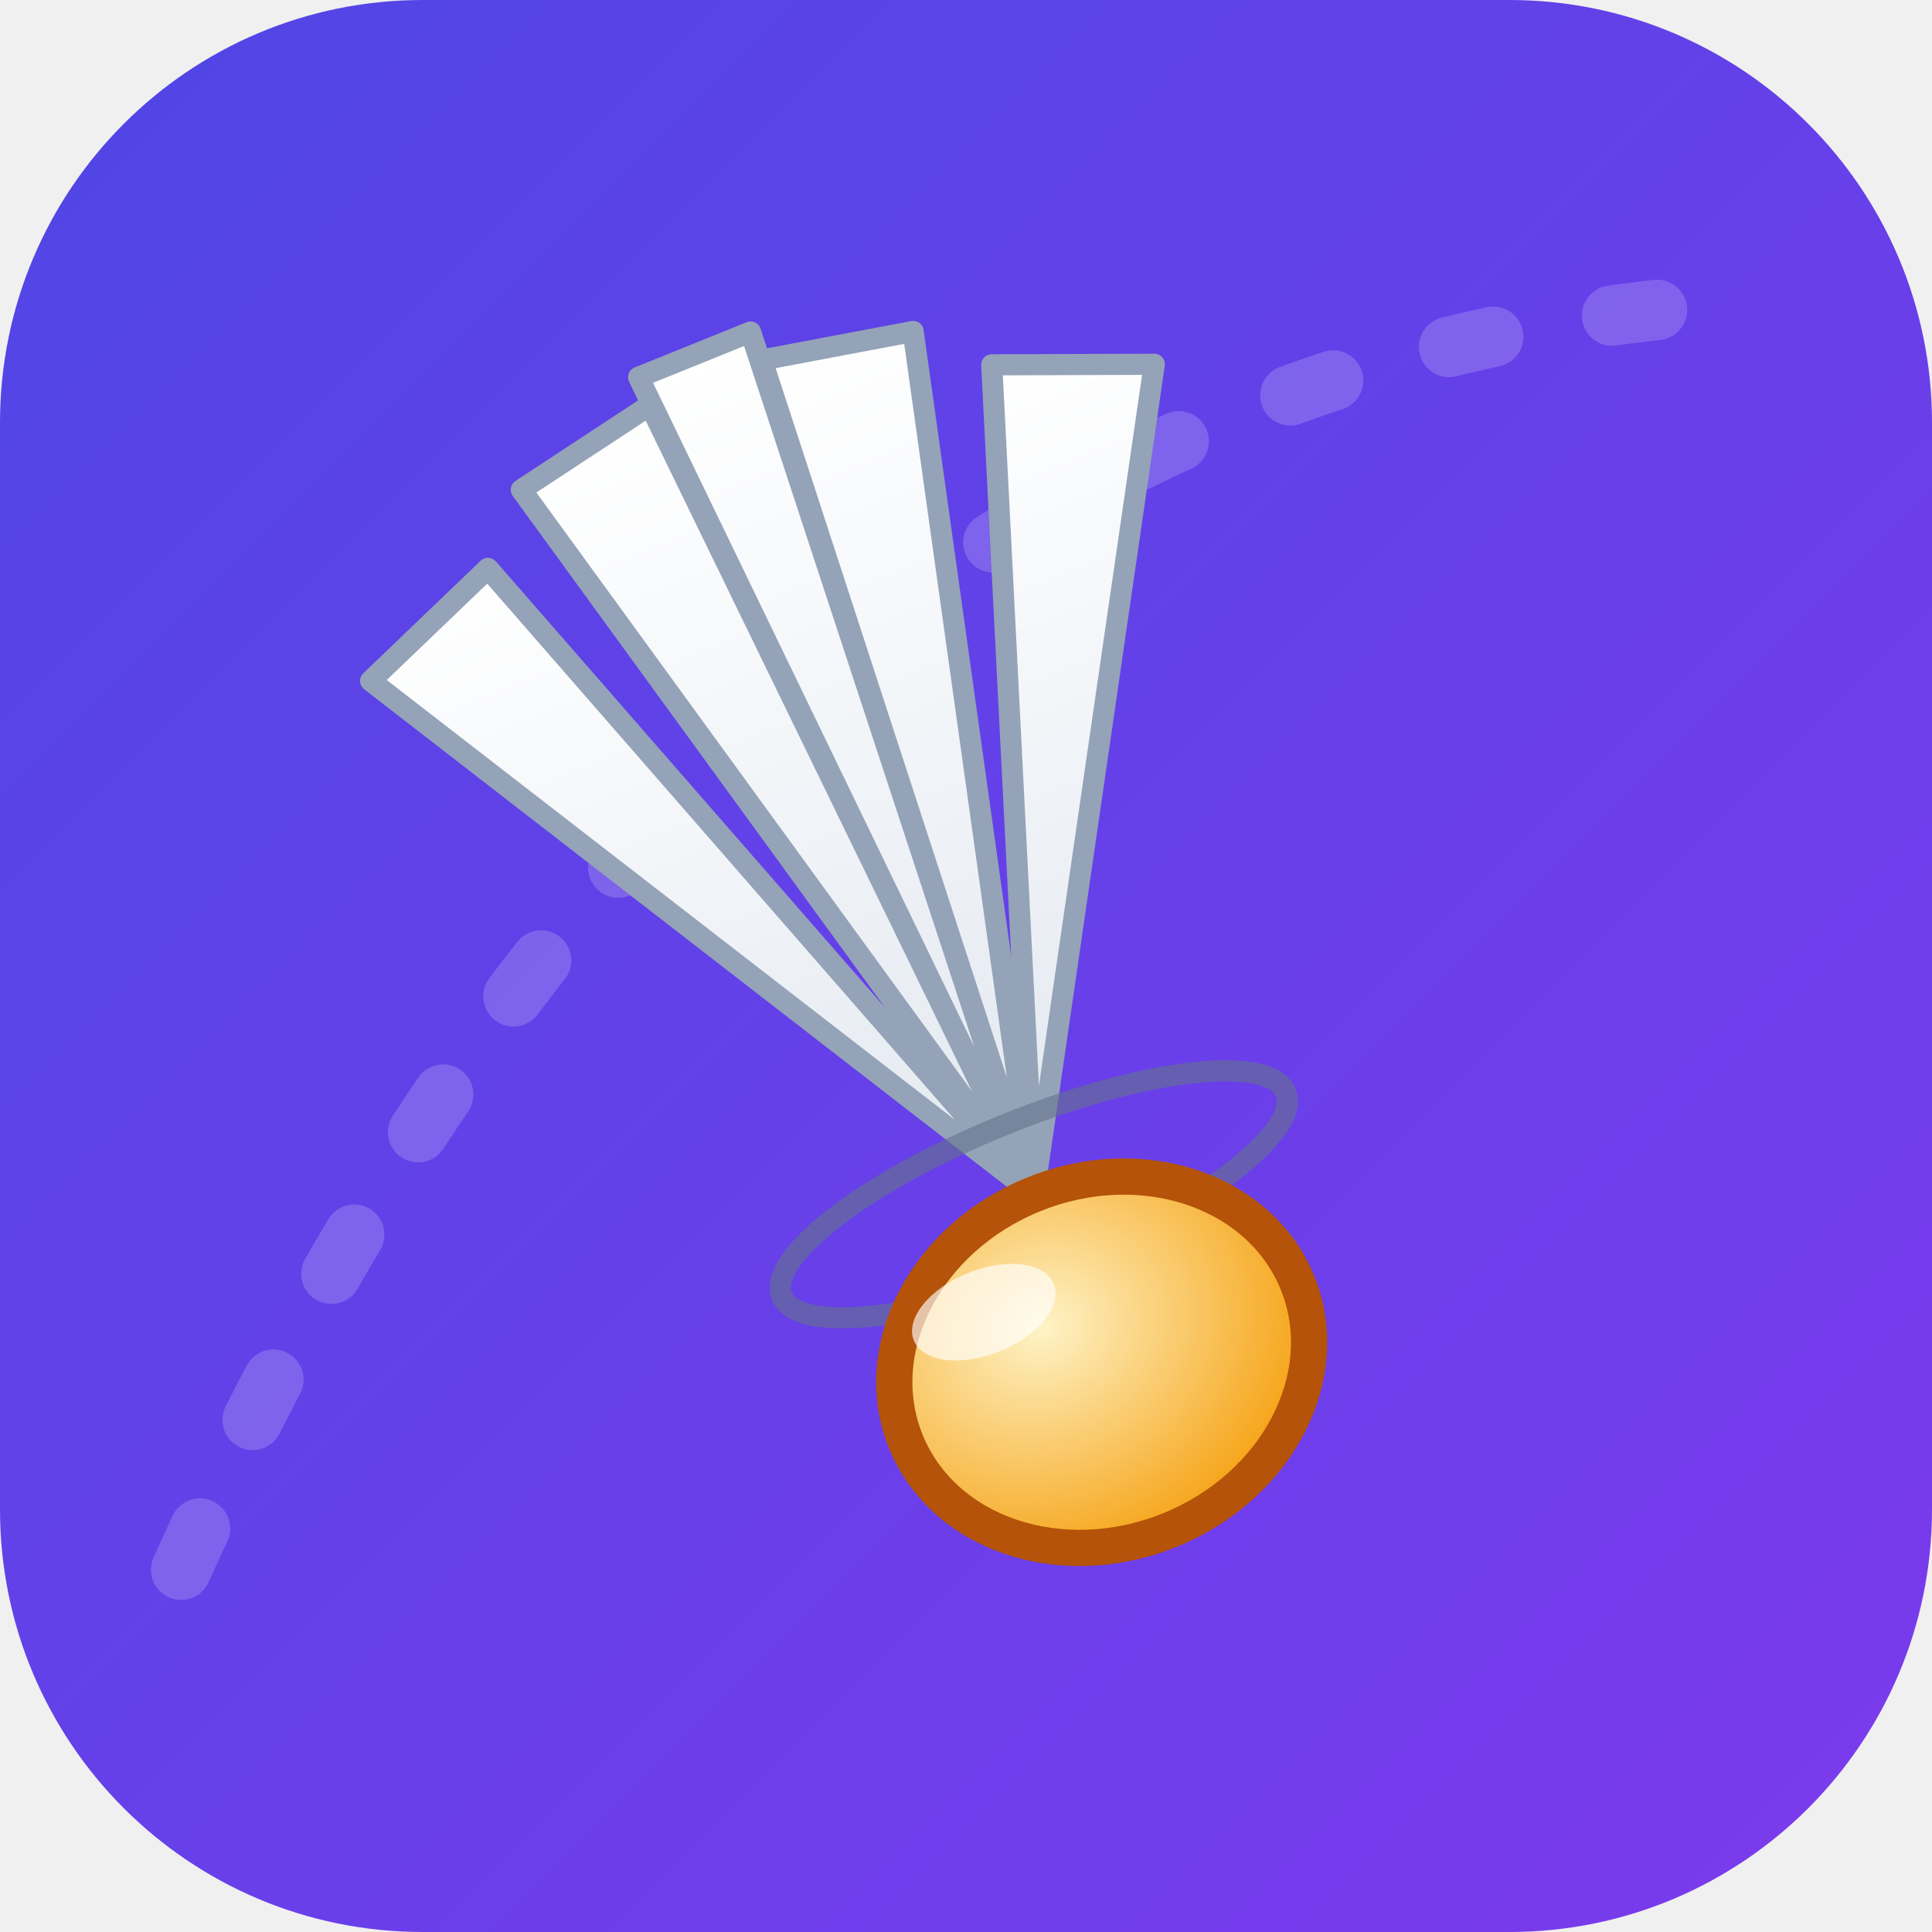
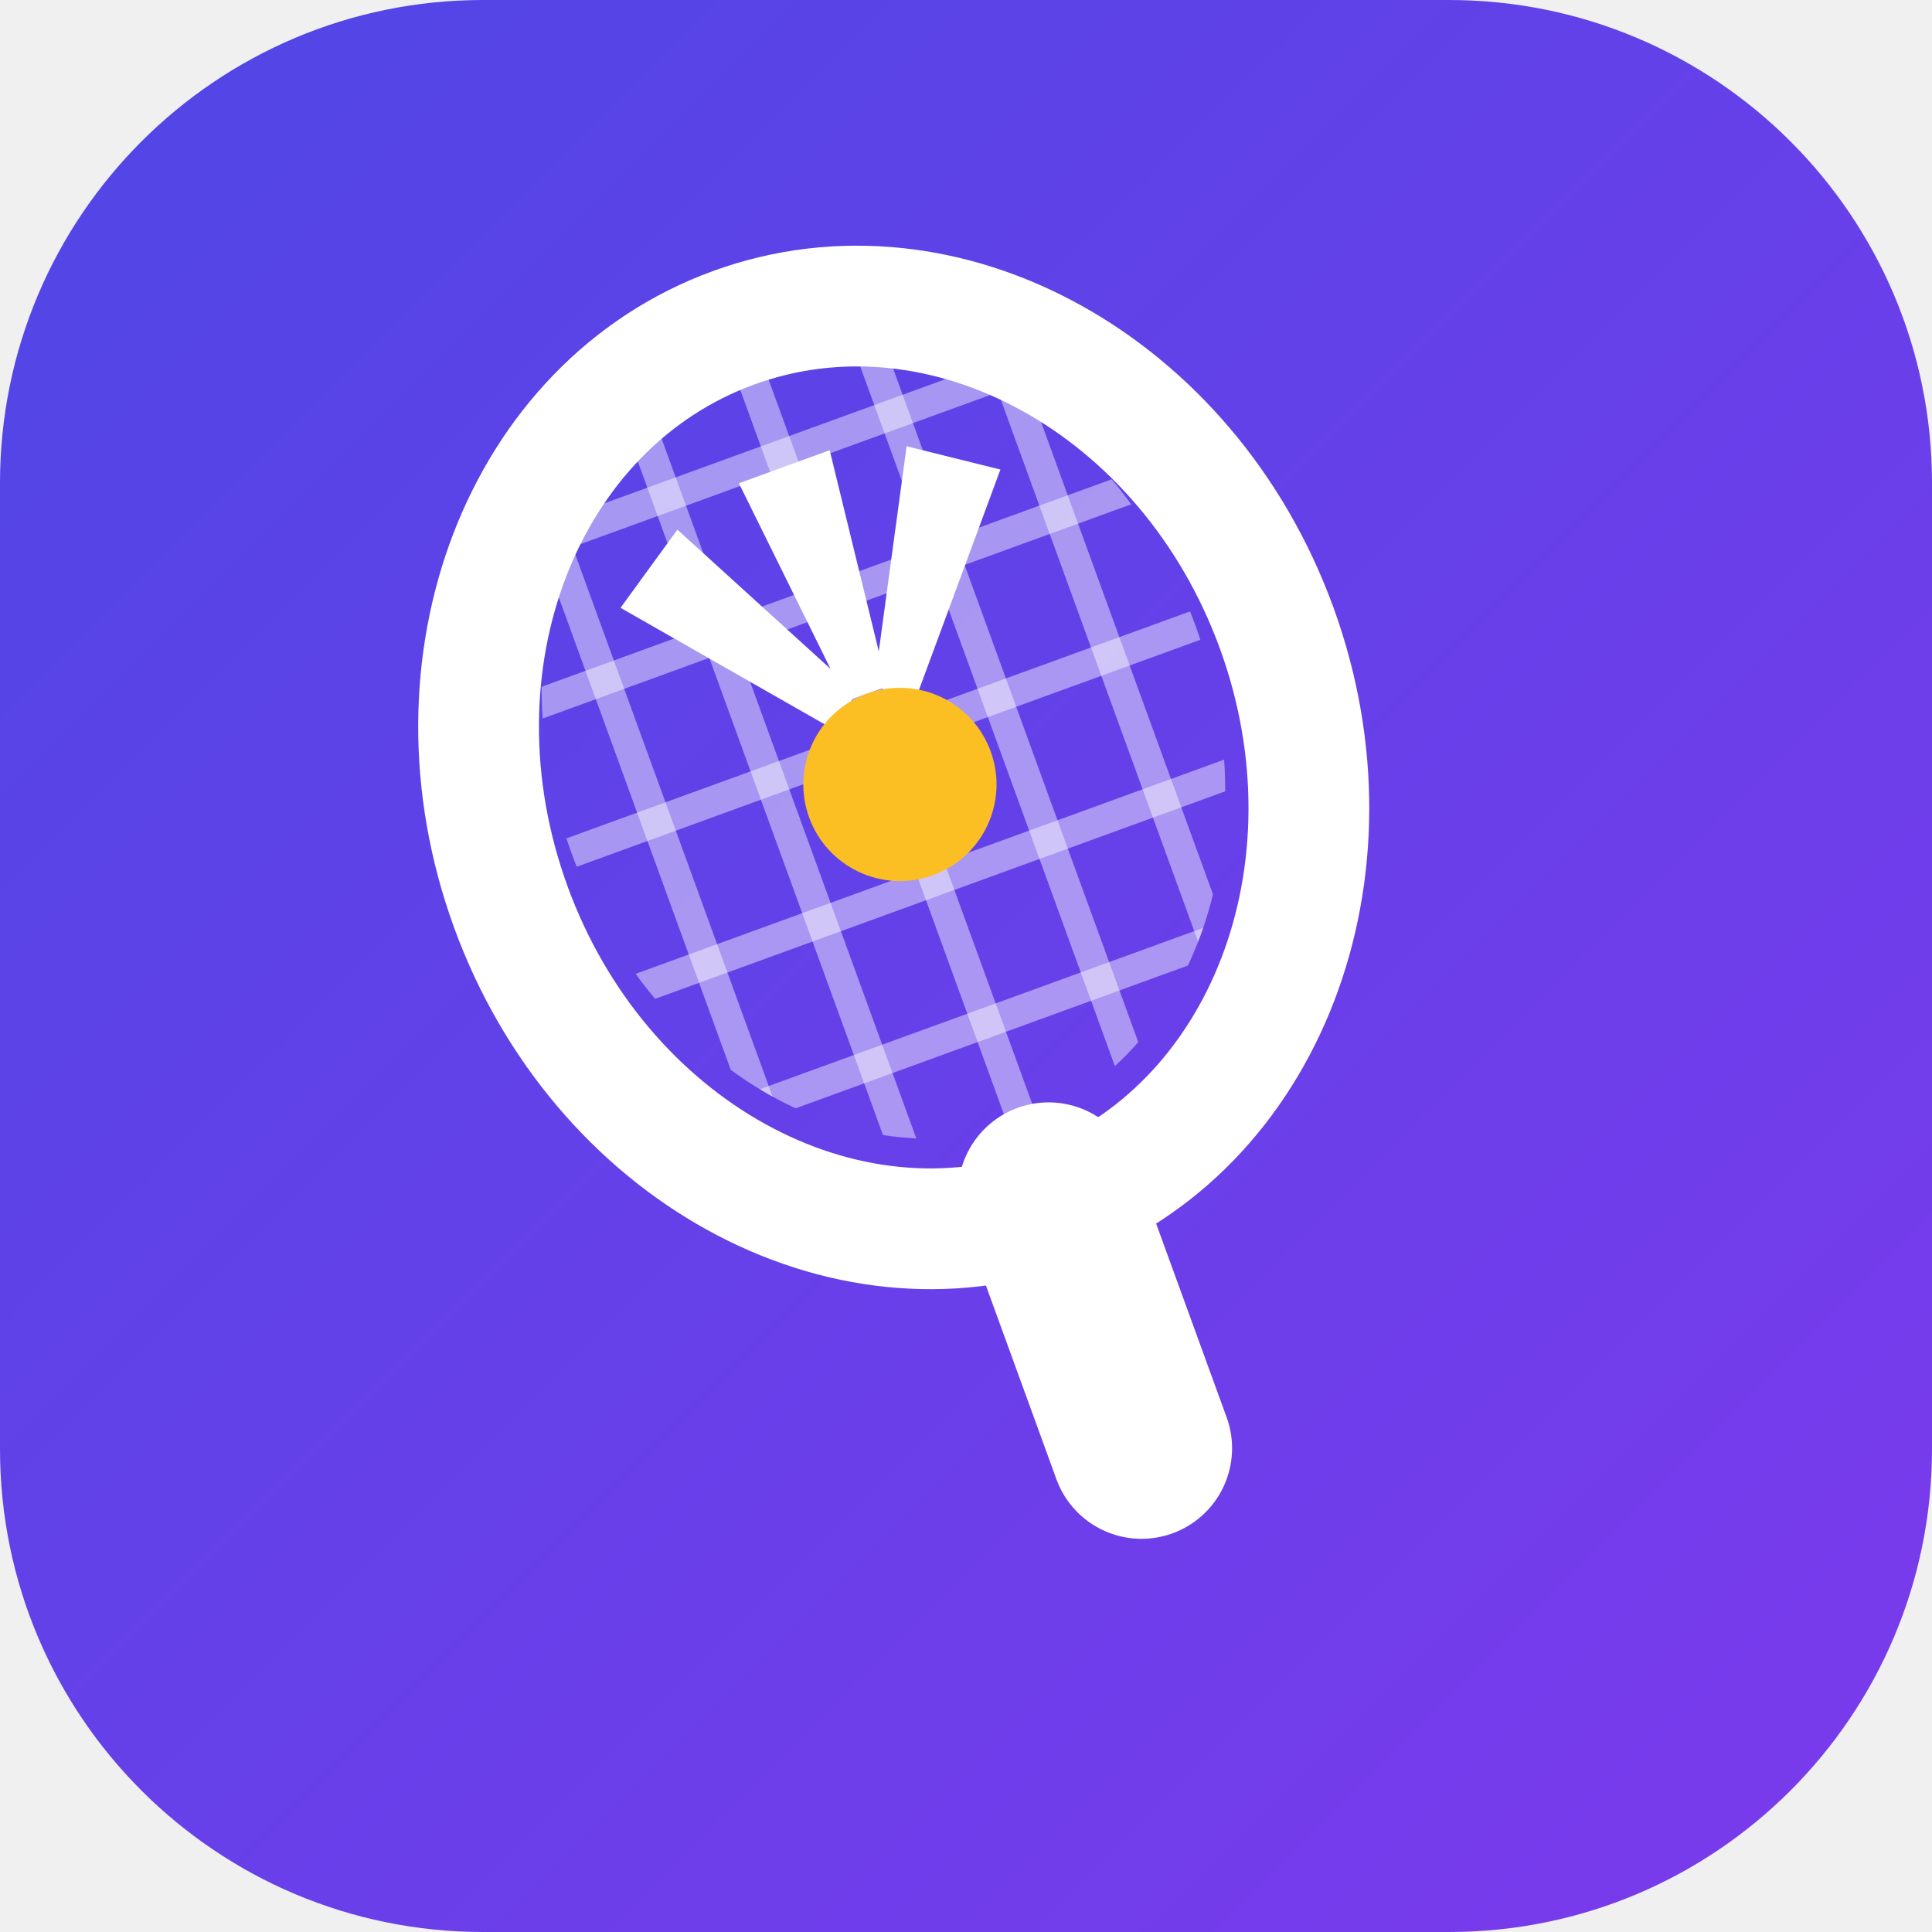
<svg xmlns="http://www.w3.org/2000/svg" viewBox="0 0 64 64" role="img" aria-label="Miss Badminton">
  <defs>
-     <linearGradient id="mb-bg" x1="0" y1="0" x2="1" y2="1">
+     <linearGradient id="mb-logo-bg" x1="0" y1="0" x2="1" y2="1">
      <stop offset="0%" stop-color="#4f46e5" />
      <stop offset="100%" stop-color="#7c3aed" />
    </linearGradient>
-     <linearGradient id="mb-feath" x1="0" y1="0" x2="0" y2="1">
-       <stop offset="0%" stop-color="#ffffff" />
-       <stop offset="100%" stop-color="#e2e8f0" />
-     </linearGradient>
-     <radialGradient id="mb-cork" cx="0.4" cy="0.35" r="0.7">
-       <stop offset="0%" stop-color="#fef3c7" />
-       <stop offset="100%" stop-color="#f59e0b" />
-     </radialGradient>
+     <clipPath id="mb-logo-tamis">
+       <ellipse cx="32" cy="24" rx="11" ry="13.5" />
+     </clipPath>
  </defs>
-   <rect width="64" height="64" rx="14" fill="url(#mb-bg)" />
-   <path d="M 6 52 Q 24 12 58 10" stroke="rgba(255,255,255,0.18)" stroke-width="2" fill="none" stroke-linecap="round" stroke-dasharray="1.5 4" />
-   <g transform="rotate(-22 32 34)">
-     <g fill="url(#mb-feath)" stroke="#94a3b8" stroke-width="0.7" stroke-linejoin="round">
-       <path d="M 32 40 L 18 16 L 23 14 Z" />
-       <path d="M 32 40 L 25 12 L 30 11 Z" />
-       <path d="M 32 40 L 30 10 L 34 10 Z" />
-       <path d="M 32 40 L 34 11 L 39 12 Z" />
-       <path d="M 32 40 L 41 14 L 46 16 Z" />
+   <rect width="64" height="64" rx="16" fill="url(#mb-logo-bg)" />
+   <g transform="rotate(-20 32 32)">
+     <ellipse cx="32" cy="25" rx="13.5" ry="15.5" fill="none" stroke="#ffffff" stroke-width="4" />
+     <g stroke="#ffffff" stroke-opacity="0.45" stroke-width="1" clip-path="url(#mb-logo-tamis)">
+       <path d="M 24 9 V 39" />
+       <path d="M 28 9 V 39" />
+       <path d="M 32 9 V 39" />
+       <path d="M 36 9 V 39" />
+       <path d="M 40 9 V 39" />
+       <path d="M 19 14 H 45" />
+       <path d="M 19 19 H 45" />
+       <path d="M 19 24 H 45" />
+       <path d="M 19 29 H 45" />
+       <path d="M 19 34 H 45" />
    </g>
-     <ellipse cx="32" cy="40" rx="9" ry="2.5" fill="none" stroke="rgba(100,116,139,0.6)" stroke-width="0.7" />
-     <ellipse cx="32" cy="46" rx="7" ry="6" fill="url(#mb-cork)" stroke="#b45309" stroke-width="1.2" />
-     <ellipse cx="29" cy="43" rx="2.5" ry="1.4" fill="rgba(255,255,255,0.65)" />
+     <path d="M 32 40 V 49" stroke="#ffffff" stroke-width="6" stroke-linecap="round" />
+     <g transform="translate(32 24) scale(0.4)">
+       <path d="M -0.74 -4.32 L -10.1 -22.13 L -16.74 -17.66 L -3.73 -2.31 Z" fill="#ffffff" />
+       <path d="M 1.8 -4 L 4 -24 L -4 -24 L -1.8 -4 Z" fill="#ffffff" />
+       <path d="M 3.73 -2.31 L 16.74 -17.66 L 10.1 -22.13 L 0.74 -4.32 Z" fill="#ffffff" />
+       <circle cx="0" cy="4" r="8" fill="#fbbf24" />
+     </g>
  </g>
</svg>
